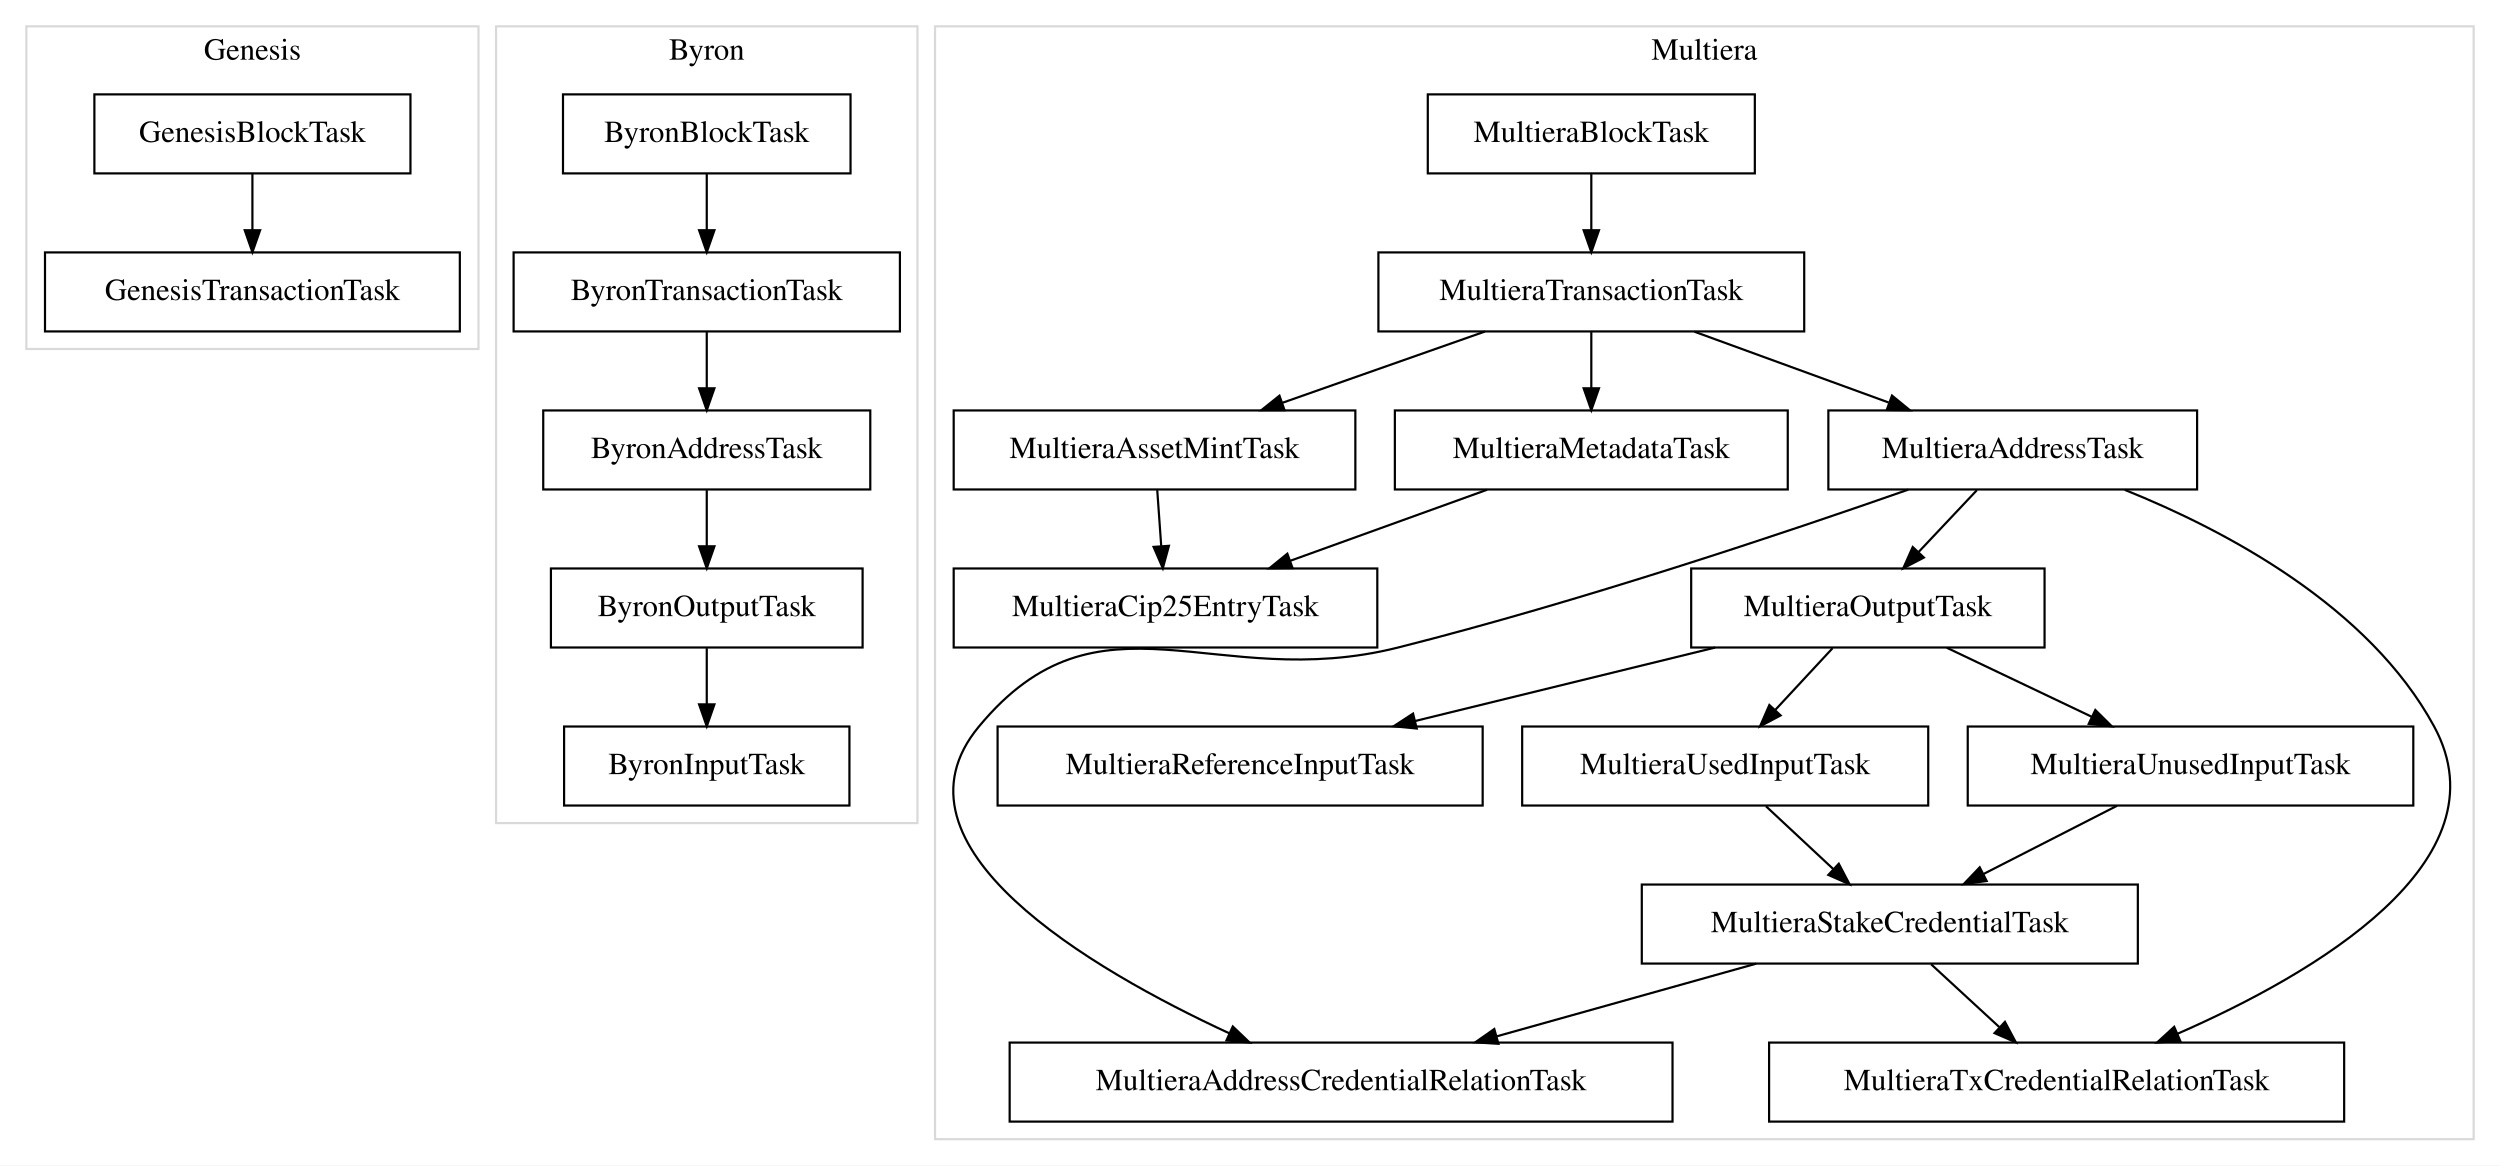
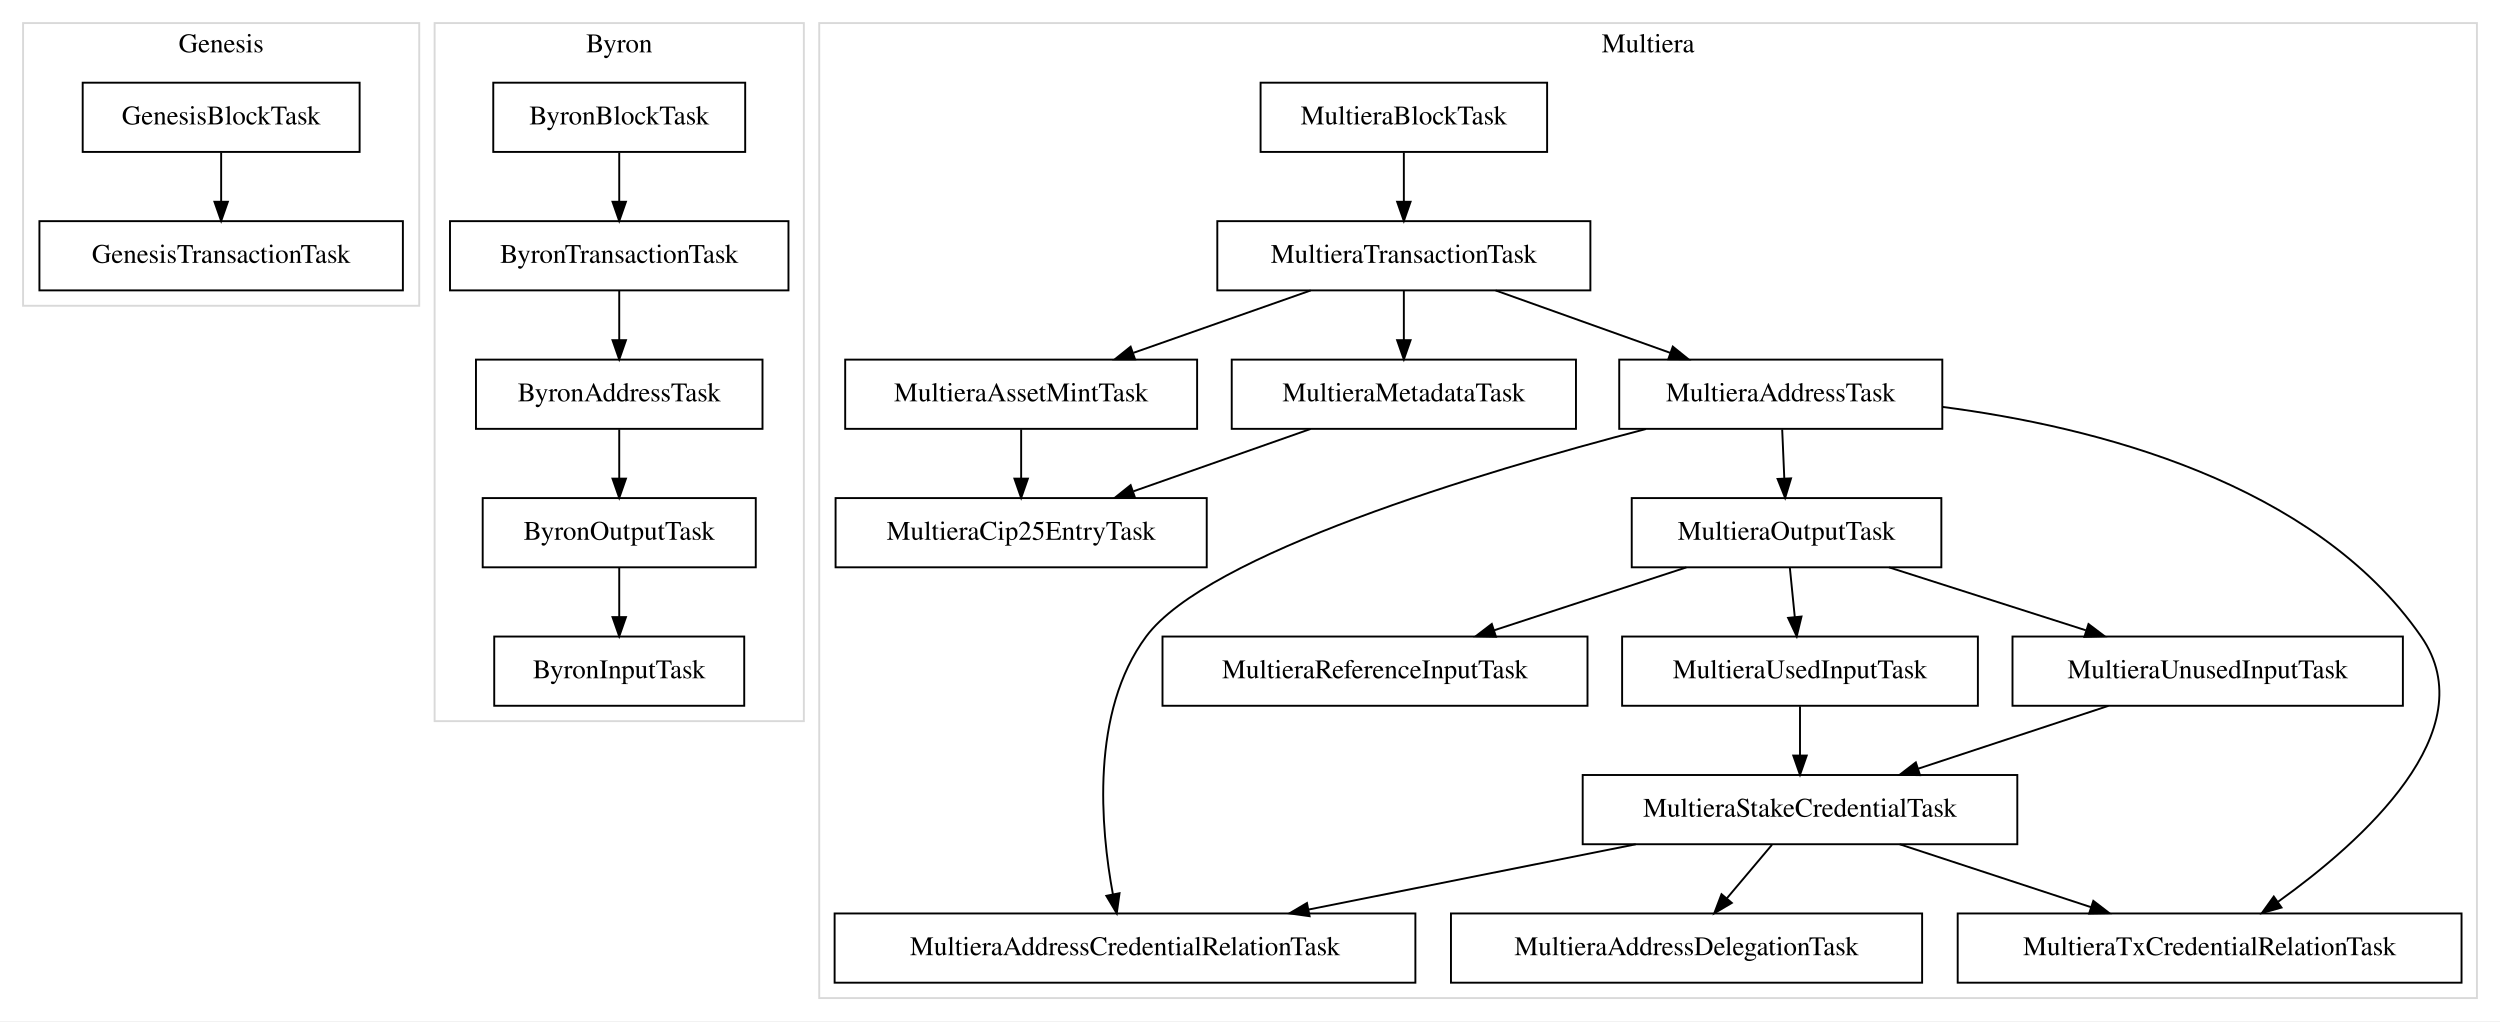
- <svg xmlns="http://www.w3.org/2000/svg" width="1139pt" height="531pt" viewBox="0.00 0.00 1139.00 531.00">
+ <svg xmlns="http://www.w3.org/2000/svg" width="1300pt" height="531pt" viewBox="0.00 0.00 1300.00 531.00">
  <g id="graph0" class="graph" transform="scale(1 1) rotate(0) translate(4 527)">
-     <polygon fill="white" stroke="transparent" points="-4,4 -4,-527 1135,-527 1135,4 -4,4" />
+     <polygon fill="white" stroke="transparent" points="-4,4 -4,-527 1296,-527 1296,4 -4,4" />
    <g id="clust1" class="cluster">
      <polygon fill="none" stroke="#d9d9d9" points="8,-368 8,-515 214,-515 214,-368 8,-368" />
      <text text-anchor="middle" x="111" y="-499.8" font-family="Times,serif" font-size="14.00">Genesis</text>
    </g>
    <g id="clust2" class="cluster">
      <polygon fill="none" stroke="#d9d9d9" points="222,-152 222,-515 414,-515 414,-152 222,-152" />
      <text text-anchor="middle" x="318" y="-499.8" font-family="Times,serif" font-size="14.00">Byron</text>
    </g>
    <g id="clust3" class="cluster">
-       <polygon fill="none" stroke="#d9d9d9" points="422,-8 422,-515 1123,-515 1123,-8 422,-8" />
-       <text text-anchor="middle" x="772.5" y="-499.8" font-family="Times,serif" font-size="14.00">Multiera</text>
+       <polygon fill="none" stroke="#d9d9d9" points="422,-8 422,-515 1284,-515 1284,-8 422,-8" />
+       <text text-anchor="middle" x="853" y="-499.8" font-family="Times,serif" font-size="14.00">Multiera</text>
    </g>
    <g id="node1" class="node">
      <polygon fill="none" stroke="black" points="183,-484 39,-484 39,-448 183,-448 183,-484" />
      <text text-anchor="middle" x="111" y="-462.3" font-family="Times,serif" font-size="14.00">GenesisBlockTask</text>
    </g>
    <g id="node2" class="node">
      <polygon fill="none" stroke="black" points="205.5,-412 16.5,-412 16.5,-376 205.5,-376 205.5,-412" />
      <text text-anchor="middle" x="111" y="-390.3" font-family="Times,serif" font-size="14.00">GenesisTransactionTask</text>
    </g>
    <g id="edge1" class="edge">
      <path fill="none" stroke="black" d="M111,-447.7C111,-439.98 111,-430.71 111,-422.11" />
      <polygon fill="black" stroke="black" points="114.5,-422.1 111,-412.1 107.5,-422.1 114.5,-422.1" />
    </g>
    <g id="node3" class="node">
      <polygon fill="none" stroke="black" points="383.5,-484 252.5,-484 252.5,-448 383.5,-448 383.5,-484" />
      <text text-anchor="middle" x="318" y="-462.3" font-family="Times,serif" font-size="14.00">ByronBlockTask</text>
    </g>
    <g id="node4" class="node">
      <polygon fill="none" stroke="black" points="406,-412 230,-412 230,-376 406,-376 406,-412" />
      <text text-anchor="middle" x="318" y="-390.3" font-family="Times,serif" font-size="14.00">ByronTransactionTask</text>
    </g>
    <g id="edge2" class="edge">
      <path fill="none" stroke="black" d="M318,-447.7C318,-439.98 318,-430.71 318,-422.11" />
      <polygon fill="black" stroke="black" points="321.5,-422.1 318,-412.1 314.5,-422.1 321.5,-422.1" />
    </g>
    <g id="node5" class="node">
      <polygon fill="none" stroke="black" points="392.5,-340 243.5,-340 243.5,-304 392.5,-304 392.5,-340" />
      <text text-anchor="middle" x="318" y="-318.3" font-family="Times,serif" font-size="14.00">ByronAddressTask</text>
    </g>
    <g id="edge3" class="edge">
      <path fill="none" stroke="black" d="M318,-375.7C318,-367.98 318,-358.71 318,-350.11" />
      <polygon fill="black" stroke="black" points="321.5,-350.1 318,-340.1 314.5,-350.1 321.5,-350.1" />
    </g>
    <g id="node6" class="node">
      <polygon fill="none" stroke="black" points="389,-268 247,-268 247,-232 389,-232 389,-268" />
      <text text-anchor="middle" x="318" y="-246.3" font-family="Times,serif" font-size="14.00">ByronOutputTask</text>
    </g>
    <g id="edge4" class="edge">
      <path fill="none" stroke="black" d="M318,-303.7C318,-295.98 318,-286.71 318,-278.11" />
      <polygon fill="black" stroke="black" points="321.5,-278.1 318,-268.1 314.5,-278.1 321.5,-278.1" />
    </g>
    <g id="node7" class="node">
      <polygon fill="none" stroke="black" points="383,-196 253,-196 253,-160 383,-160 383,-196" />
      <text text-anchor="middle" x="318" y="-174.3" font-family="Times,serif" font-size="14.00">ByronInputTask</text>
    </g>
    <g id="edge5" class="edge">
      <path fill="none" stroke="black" d="M318,-231.7C318,-223.98 318,-214.71 318,-206.11" />
      <polygon fill="black" stroke="black" points="321.5,-206.1 318,-196.1 314.5,-206.1 321.5,-206.1" />
    </g>
    <g id="node8" class="node">
-       <polygon fill="none" stroke="black" points="795.5,-484 646.5,-484 646.5,-448 795.5,-448 795.5,-484" />
-       <text text-anchor="middle" x="721" y="-462.3" font-family="Times,serif" font-size="14.00">MultieraBlockTask</text>
+       <polygon fill="none" stroke="black" points="800.5,-484 651.5,-484 651.5,-448 800.5,-448 800.5,-484" />
+       <text text-anchor="middle" x="726" y="-462.3" font-family="Times,serif" font-size="14.00">MultieraBlockTask</text>
    </g>
    <g id="node9" class="node">
-       <polygon fill="none" stroke="black" points="818,-412 624,-412 624,-376 818,-376 818,-412" />
-       <text text-anchor="middle" x="721" y="-390.3" font-family="Times,serif" font-size="14.00">MultieraTransactionTask</text>
+       <polygon fill="none" stroke="black" points="823,-412 629,-412 629,-376 823,-376 823,-412" />
+       <text text-anchor="middle" x="726" y="-390.3" font-family="Times,serif" font-size="14.00">MultieraTransactionTask</text>
    </g>
    <g id="edge6" class="edge">
-       <path fill="none" stroke="black" d="M721,-447.7C721,-439.98 721,-430.71 721,-422.11" />
-       <polygon fill="black" stroke="black" points="724.5,-422.1 721,-412.1 717.5,-422.1 724.5,-422.1" />
+       <path fill="none" stroke="black" d="M726,-447.7C726,-439.98 726,-430.71 726,-422.11" />
+       <polygon fill="black" stroke="black" points="729.5,-422.1 726,-412.1 722.5,-422.1 729.5,-422.1" />
    </g>
    <g id="node10" class="node">
-       <polygon fill="none" stroke="black" points="810.5,-340 631.5,-340 631.5,-304 810.5,-304 810.5,-340" />
-       <text text-anchor="middle" x="721" y="-318.3" font-family="Times,serif" font-size="14.00">MultieraMetadataTask</text>
+       <polygon fill="none" stroke="black" points="815.5,-340 636.5,-340 636.5,-304 815.5,-304 815.5,-340" />
+       <text text-anchor="middle" x="726" y="-318.3" font-family="Times,serif" font-size="14.00">MultieraMetadataTask</text>
    </g>
    <g id="edge7" class="edge">
-       <path fill="none" stroke="black" d="M721,-375.7C721,-367.98 721,-358.71 721,-350.11" />
-       <polygon fill="black" stroke="black" points="724.5,-350.1 721,-340.1 717.5,-350.1 724.5,-350.1" />
+       <path fill="none" stroke="black" d="M726,-375.7C726,-367.98 726,-358.71 726,-350.11" />
+       <polygon fill="black" stroke="black" points="729.5,-350.1 726,-340.1 722.5,-350.1 729.5,-350.1" />
    </g>
    <g id="node11" class="node">
-       <polygon fill="none" stroke="black" points="997,-340 829,-340 829,-304 997,-304 997,-340" />
-       <text text-anchor="middle" x="913" y="-318.3" font-family="Times,serif" font-size="14.00">MultieraAddressTask</text>
+       <polygon fill="none" stroke="black" points="1006,-340 838,-340 838,-304 1006,-304 1006,-340" />
+       <text text-anchor="middle" x="922" y="-318.3" font-family="Times,serif" font-size="14.00">MultieraAddressTask</text>
    </g>
    <g id="edge8" class="edge">
-       <path fill="none" stroke="black" d="M767.97,-375.88C794.68,-366.14 828.32,-353.87 856.47,-343.61" />
-       <polygon fill="black" stroke="black" points="857.99,-346.78 866.18,-340.07 855.59,-340.21 857.99,-346.78" />
+       <path fill="none" stroke="black" d="M773.7,-375.97C801.08,-366.19 835.66,-353.84 864.53,-343.52" />
+       <polygon fill="black" stroke="black" points="865.85,-346.77 874.09,-340.11 863.5,-340.18 865.85,-346.77" />
    </g>
    <g id="node19" class="node">
-       <polygon fill="none" stroke="black" points="613.5,-340 430.5,-340 430.5,-304 613.5,-304 613.5,-340" />
-       <text text-anchor="middle" x="522" y="-318.3" font-family="Times,serif" font-size="14.00">MultieraAssetMintTask</text>
+       <polygon fill="none" stroke="black" points="618.5,-340 435.5,-340 435.5,-304 618.5,-304 618.5,-340" />
+       <text text-anchor="middle" x="527" y="-318.3" font-family="Times,serif" font-size="14.00">MultieraAssetMintTask</text>
    </g>
    <g id="edge19" class="edge">
-       <path fill="none" stroke="black" d="M672.57,-375.97C644.77,-366.19 609.66,-353.84 580.35,-343.52" />
-       <polygon fill="black" stroke="black" points="581.24,-340.13 570.64,-340.11 578.92,-346.73 581.24,-340.13" />
+       <path fill="none" stroke="black" d="M677.57,-375.97C649.77,-366.19 614.66,-353.84 585.35,-343.52" />
+       <polygon fill="black" stroke="black" points="586.24,-340.13 575.64,-340.11 583.92,-346.73 586.24,-340.13" />
    </g>
    <g id="node20" class="node">
      <polygon fill="none" stroke="black" points="623.5,-268 430.5,-268 430.5,-232 623.5,-232 623.5,-268" />
      <text text-anchor="middle" x="527" y="-246.3" font-family="Times,serif" font-size="14.00">MultieraCip25EntryTask</text>
    </g>
    <g id="edge20" class="edge">
-       <path fill="none" stroke="black" d="M673.54,-303.88C646.43,-294.09 612.26,-281.77 583.74,-271.47" />
-       <polygon fill="black" stroke="black" points="584.9,-268.17 574.3,-268.07 582.52,-274.75 584.9,-268.17" />
+       <path fill="none" stroke="black" d="M677.57,-303.97C649.77,-294.19 614.66,-281.84 585.35,-271.52" />
+       <polygon fill="black" stroke="black" points="586.24,-268.13 575.64,-268.11 583.92,-274.73 586.24,-268.13" />
    </g>
    <g id="node12" class="node">
-       <polygon fill="none" stroke="black" points="927.5,-268 766.5,-268 766.5,-232 927.5,-232 927.5,-268" />
-       <text text-anchor="middle" x="847" y="-246.3" font-family="Times,serif" font-size="14.00">MultieraOutputTask</text>
+       <polygon fill="none" stroke="black" points="1005.5,-268 844.5,-268 844.5,-232 1005.5,-232 1005.5,-268" />
+       <text text-anchor="middle" x="925" y="-246.3" font-family="Times,serif" font-size="14.00">MultieraOutputTask</text>
    </g>
    <g id="edge9" class="edge">
-       <path fill="none" stroke="black" d="M896.69,-303.7C888.69,-295.22 878.93,-284.86 870.18,-275.58" />
-       <polygon fill="black" stroke="black" points="872.53,-272.98 863.13,-268.1 867.44,-277.78 872.53,-272.98" />
+       <path fill="none" stroke="black" d="M922.74,-303.7C923.07,-295.98 923.47,-286.71 923.84,-278.11" />
+       <polygon fill="black" stroke="black" points="927.34,-278.25 924.27,-268.1 920.34,-277.95 927.34,-278.25" />
    </g>
    <g id="node17" class="node">
-       <polygon fill="none" stroke="black" points="758,-52 456,-52 456,-16 758,-16 758,-52" />
-       <text text-anchor="middle" x="607" y="-30.3" font-family="Times,serif" font-size="14.00">MultieraAddressCredentialRelationTask</text>
+       <polygon fill="none" stroke="black" points="732,-52 430,-52 430,-16 732,-16 732,-52" />
+       <text text-anchor="middle" x="581" y="-30.3" font-family="Times,serif" font-size="14.00">MultieraAddressCredentialRelationTask</text>
    </g>
    <g id="edge15" class="edge">
-       <path fill="none" stroke="black" d="M865.45,-303.94C810.15,-284.55 715.84,-252.89 633,-232 549.24,-210.88 497.14,-262.5 442,-196 396.89,-141.6 492.5,-85.65 556.17,-56.17" />
-       <polygon fill="black" stroke="black" points="557.66,-59.34 565.31,-52.02 554.76,-52.97 557.66,-59.34" />
+       <path fill="none" stroke="black" d="M851.89,-303.91C764.8,-281.17 623.76,-238.8 592,-196 562.95,-156.85 568.31,-96.54 574.72,-61.92" />
+       <polygon fill="black" stroke="black" points="578.16,-62.55 576.71,-52.06 571.3,-61.17 578.16,-62.55" />
    </g>
    <g id="node18" class="node">
-       <polygon fill="none" stroke="black" points="1064,-52 802,-52 802,-16 1064,-16 1064,-52" />
-       <text text-anchor="middle" x="933" y="-30.3" font-family="Times,serif" font-size="14.00">MultieraTxCredentialRelationTask</text>
+       <polygon fill="none" stroke="black" points="1276,-52 1014,-52 1014,-16 1276,-16 1276,-52" />
+       <text text-anchor="middle" x="1145" y="-30.3" font-family="Times,serif" font-size="14.00">MultieraTxCredentialRelationTask</text>
    </g>
    <g id="edge17" class="edge">
-       <path fill="none" stroke="black" d="M964.02,-303.83C1010.18,-285.25 1075.33,-250.72 1105,-196 1138.38,-134.44 1050.18,-83.21 988.09,-56.03" />
-       <polygon fill="black" stroke="black" points="989.33,-52.75 978.76,-52.03 986.57,-59.18 989.33,-52.75" />
+       <path fill="none" stroke="black" d="M1006.24,-315.38C1085.25,-305.11 1199.35,-276.33 1255,-196 1288.89,-147.08 1224.37,-89.44 1180.62,-58.11" />
+       <polygon fill="black" stroke="black" points="1182.38,-55.07 1172.18,-52.21 1178.36,-60.81 1182.38,-55.07" />
    </g>
    <g id="node13" class="node">
-       <polygon fill="none" stroke="black" points="671.5,-196 450.5,-196 450.5,-160 671.5,-160 671.5,-196" />
-       <text text-anchor="middle" x="561" y="-174.3" font-family="Times,serif" font-size="14.00">MultieraReferenceInputTask</text>
+       <polygon fill="none" stroke="black" points="821.5,-196 600.5,-196 600.5,-160 821.5,-160 821.5,-196" />
+       <text text-anchor="middle" x="711" y="-174.3" font-family="Times,serif" font-size="14.00">MultieraReferenceInputTask</text>
    </g>
    <g id="edge10" class="edge">
-       <path fill="none" stroke="black" d="M777.4,-231.97C736.14,-221.87 683.69,-209.03 640.76,-198.52" />
-       <polygon fill="black" stroke="black" points="641.46,-195.09 630.91,-196.11 639.79,-201.89 641.46,-195.09" />
+       <path fill="none" stroke="black" d="M872.92,-231.97C842.76,-222.1 804.61,-209.62 772.92,-199.25" />
+       <polygon fill="black" stroke="black" points="773.9,-195.89 763.31,-196.11 771.73,-202.55 773.9,-195.89" />
    </g>
    <g id="node14" class="node">
-       <polygon fill="none" stroke="black" points="874.5,-196 689.5,-196 689.5,-160 874.5,-160 874.5,-196" />
-       <text text-anchor="middle" x="782" y="-174.3" font-family="Times,serif" font-size="14.00">MultieraUsedInputTask</text>
+       <polygon fill="none" stroke="black" points="1024.5,-196 839.5,-196 839.5,-160 1024.5,-160 1024.5,-196" />
+       <text text-anchor="middle" x="932" y="-174.3" font-family="Times,serif" font-size="14.00">MultieraUsedInputTask</text>
    </g>
    <g id="edge11" class="edge">
-       <path fill="none" stroke="black" d="M830.93,-231.7C823.06,-223.22 813.44,-212.86 804.83,-203.58" />
-       <polygon fill="black" stroke="black" points="807.25,-201.05 797.88,-196.1 802.12,-205.81 807.25,-201.05" />
+       <path fill="none" stroke="black" d="M926.73,-231.7C927.5,-223.98 928.43,-214.71 929.29,-206.11" />
+       <polygon fill="black" stroke="black" points="932.78,-206.4 930.29,-196.1 925.81,-205.71 932.78,-206.4" />
    </g>
    <g id="node15" class="node">
-       <polygon fill="none" stroke="black" points="1095.5,-196 892.5,-196 892.5,-160 1095.5,-160 1095.5,-196" />
-       <text text-anchor="middle" x="994" y="-174.3" font-family="Times,serif" font-size="14.00">MultieraUnusedInputTask</text>
+       <polygon fill="none" stroke="black" points="1245.5,-196 1042.5,-196 1042.5,-160 1245.5,-160 1245.5,-196" />
+       <text text-anchor="middle" x="1144" y="-174.3" font-family="Times,serif" font-size="14.00">MultieraUnusedInputTask</text>
    </g>
    <g id="edge12" class="edge">
-       <path fill="none" stroke="black" d="M882.96,-231.88C902.88,-222.39 927.82,-210.51 949.02,-200.42" />
-       <polygon fill="black" stroke="black" points="950.63,-203.53 958.16,-196.07 947.62,-197.21 950.63,-203.53" />
+       <path fill="none" stroke="black" d="M978.29,-231.97C1009.16,-222.1 1048.2,-209.62 1080.63,-199.25" />
+       <polygon fill="black" stroke="black" points="1082.01,-202.49 1090.47,-196.11 1079.88,-195.82 1082.01,-202.49" />
    </g>
    <g id="node16" class="node">
-       <polygon fill="none" stroke="black" points="970,-124 744,-124 744,-88 970,-88 970,-124" />
-       <text text-anchor="middle" x="857" y="-102.3" font-family="Times,serif" font-size="14.00">MultieraStakeCredentialTask</text>
+       <polygon fill="none" stroke="black" points="1045,-124 819,-124 819,-88 1045,-88 1045,-124" />
+       <text text-anchor="middle" x="932" y="-102.3" font-family="Times,serif" font-size="14.00">MultieraStakeCredentialTask</text>
    </g>
    <g id="edge13" class="edge">
-       <path fill="none" stroke="black" d="M800.54,-159.7C809.8,-151.05 821.16,-140.45 831.26,-131.03" />
-       <polygon fill="black" stroke="black" points="833.75,-133.49 838.67,-124.1 828.98,-128.37 833.75,-133.49" />
+       <path fill="none" stroke="black" d="M932,-159.7C932,-151.98 932,-142.71 932,-134.11" />
+       <polygon fill="black" stroke="black" points="935.5,-134.1 932,-124.1 928.5,-134.1 935.5,-134.1" />
    </g>
    <g id="edge14" class="edge">
-       <path fill="none" stroke="black" d="M960.49,-159.88C942.16,-150.51 919.26,-138.81 899.67,-128.8" />
-       <polygon fill="black" stroke="black" points="901.14,-125.62 890.64,-124.19 897.96,-131.86 901.14,-125.62" />
+       <path fill="none" stroke="black" d="M1092.41,-159.97C1062.53,-150.1 1024.74,-137.62 993.34,-127.25" />
+       <polygon fill="black" stroke="black" points="994.41,-123.92 983.82,-124.11 992.22,-130.57 994.41,-123.92" />
    </g>
    <g id="edge16" class="edge">
-       <path fill="none" stroke="black" d="M796.16,-87.97C760.47,-77.97 715.21,-65.3 677.91,-54.85" />
-       <polygon fill="black" stroke="black" points="678.68,-51.44 668.11,-52.11 676.8,-58.18 678.68,-51.44" />
+       <path fill="none" stroke="black" d="M846.58,-87.97C795.21,-77.72 729.7,-64.66 676.6,-54.07" />
+       <polygon fill="black" stroke="black" points="676.99,-50.57 666.49,-52.05 675.62,-57.44 676.99,-50.57" />
    </g>
    <g id="edge18" class="edge">
-       <path fill="none" stroke="black" d="M875.79,-87.7C885.17,-79.05 896.68,-68.45 906.91,-59.03" />
-       <polygon fill="black" stroke="black" points="909.45,-61.45 914.43,-52.1 904.7,-56.3 909.45,-61.45" />
+       <path fill="none" stroke="black" d="M983.83,-87.97C1013.85,-78.1 1051.82,-65.62 1083.37,-55.25" />
+       <polygon fill="black" stroke="black" points="1084.53,-58.56 1092.93,-52.11 1082.34,-51.91 1084.53,-58.56" />
+     </g>
+     <g id="node21" class="node">
+       <polygon fill="none" stroke="black" points="995.5,-52 750.5,-52 750.5,-16 995.5,-16 995.5,-52" />
+       <text text-anchor="middle" x="873" y="-30.3" font-family="Times,serif" font-size="14.00">MultieraAddressDelegationTask</text>
+     </g>
+     <g id="edge22" class="edge">
+       <path fill="none" stroke="black" d="M917.42,-87.7C910.34,-79.3 901.72,-69.07 893.95,-59.86" />
+       <polygon fill="black" stroke="black" points="896.54,-57.49 887.42,-52.1 891.19,-62.01 896.54,-57.49" />
    </g>
    <g id="edge21" class="edge">
-       <path fill="none" stroke="black" d="M523.24,-303.7C523.79,-295.98 524.45,-286.71 525.06,-278.11" />
-       <polygon fill="black" stroke="black" points="528.56,-278.33 525.78,-268.1 521.57,-277.83 528.56,-278.33" />
+       <path fill="none" stroke="black" d="M527,-303.7C527,-295.98 527,-286.71 527,-278.11" />
+       <polygon fill="black" stroke="black" points="530.5,-278.1 527,-268.1 523.5,-278.1 530.5,-278.1" />
    </g>
  </g>
</svg>
